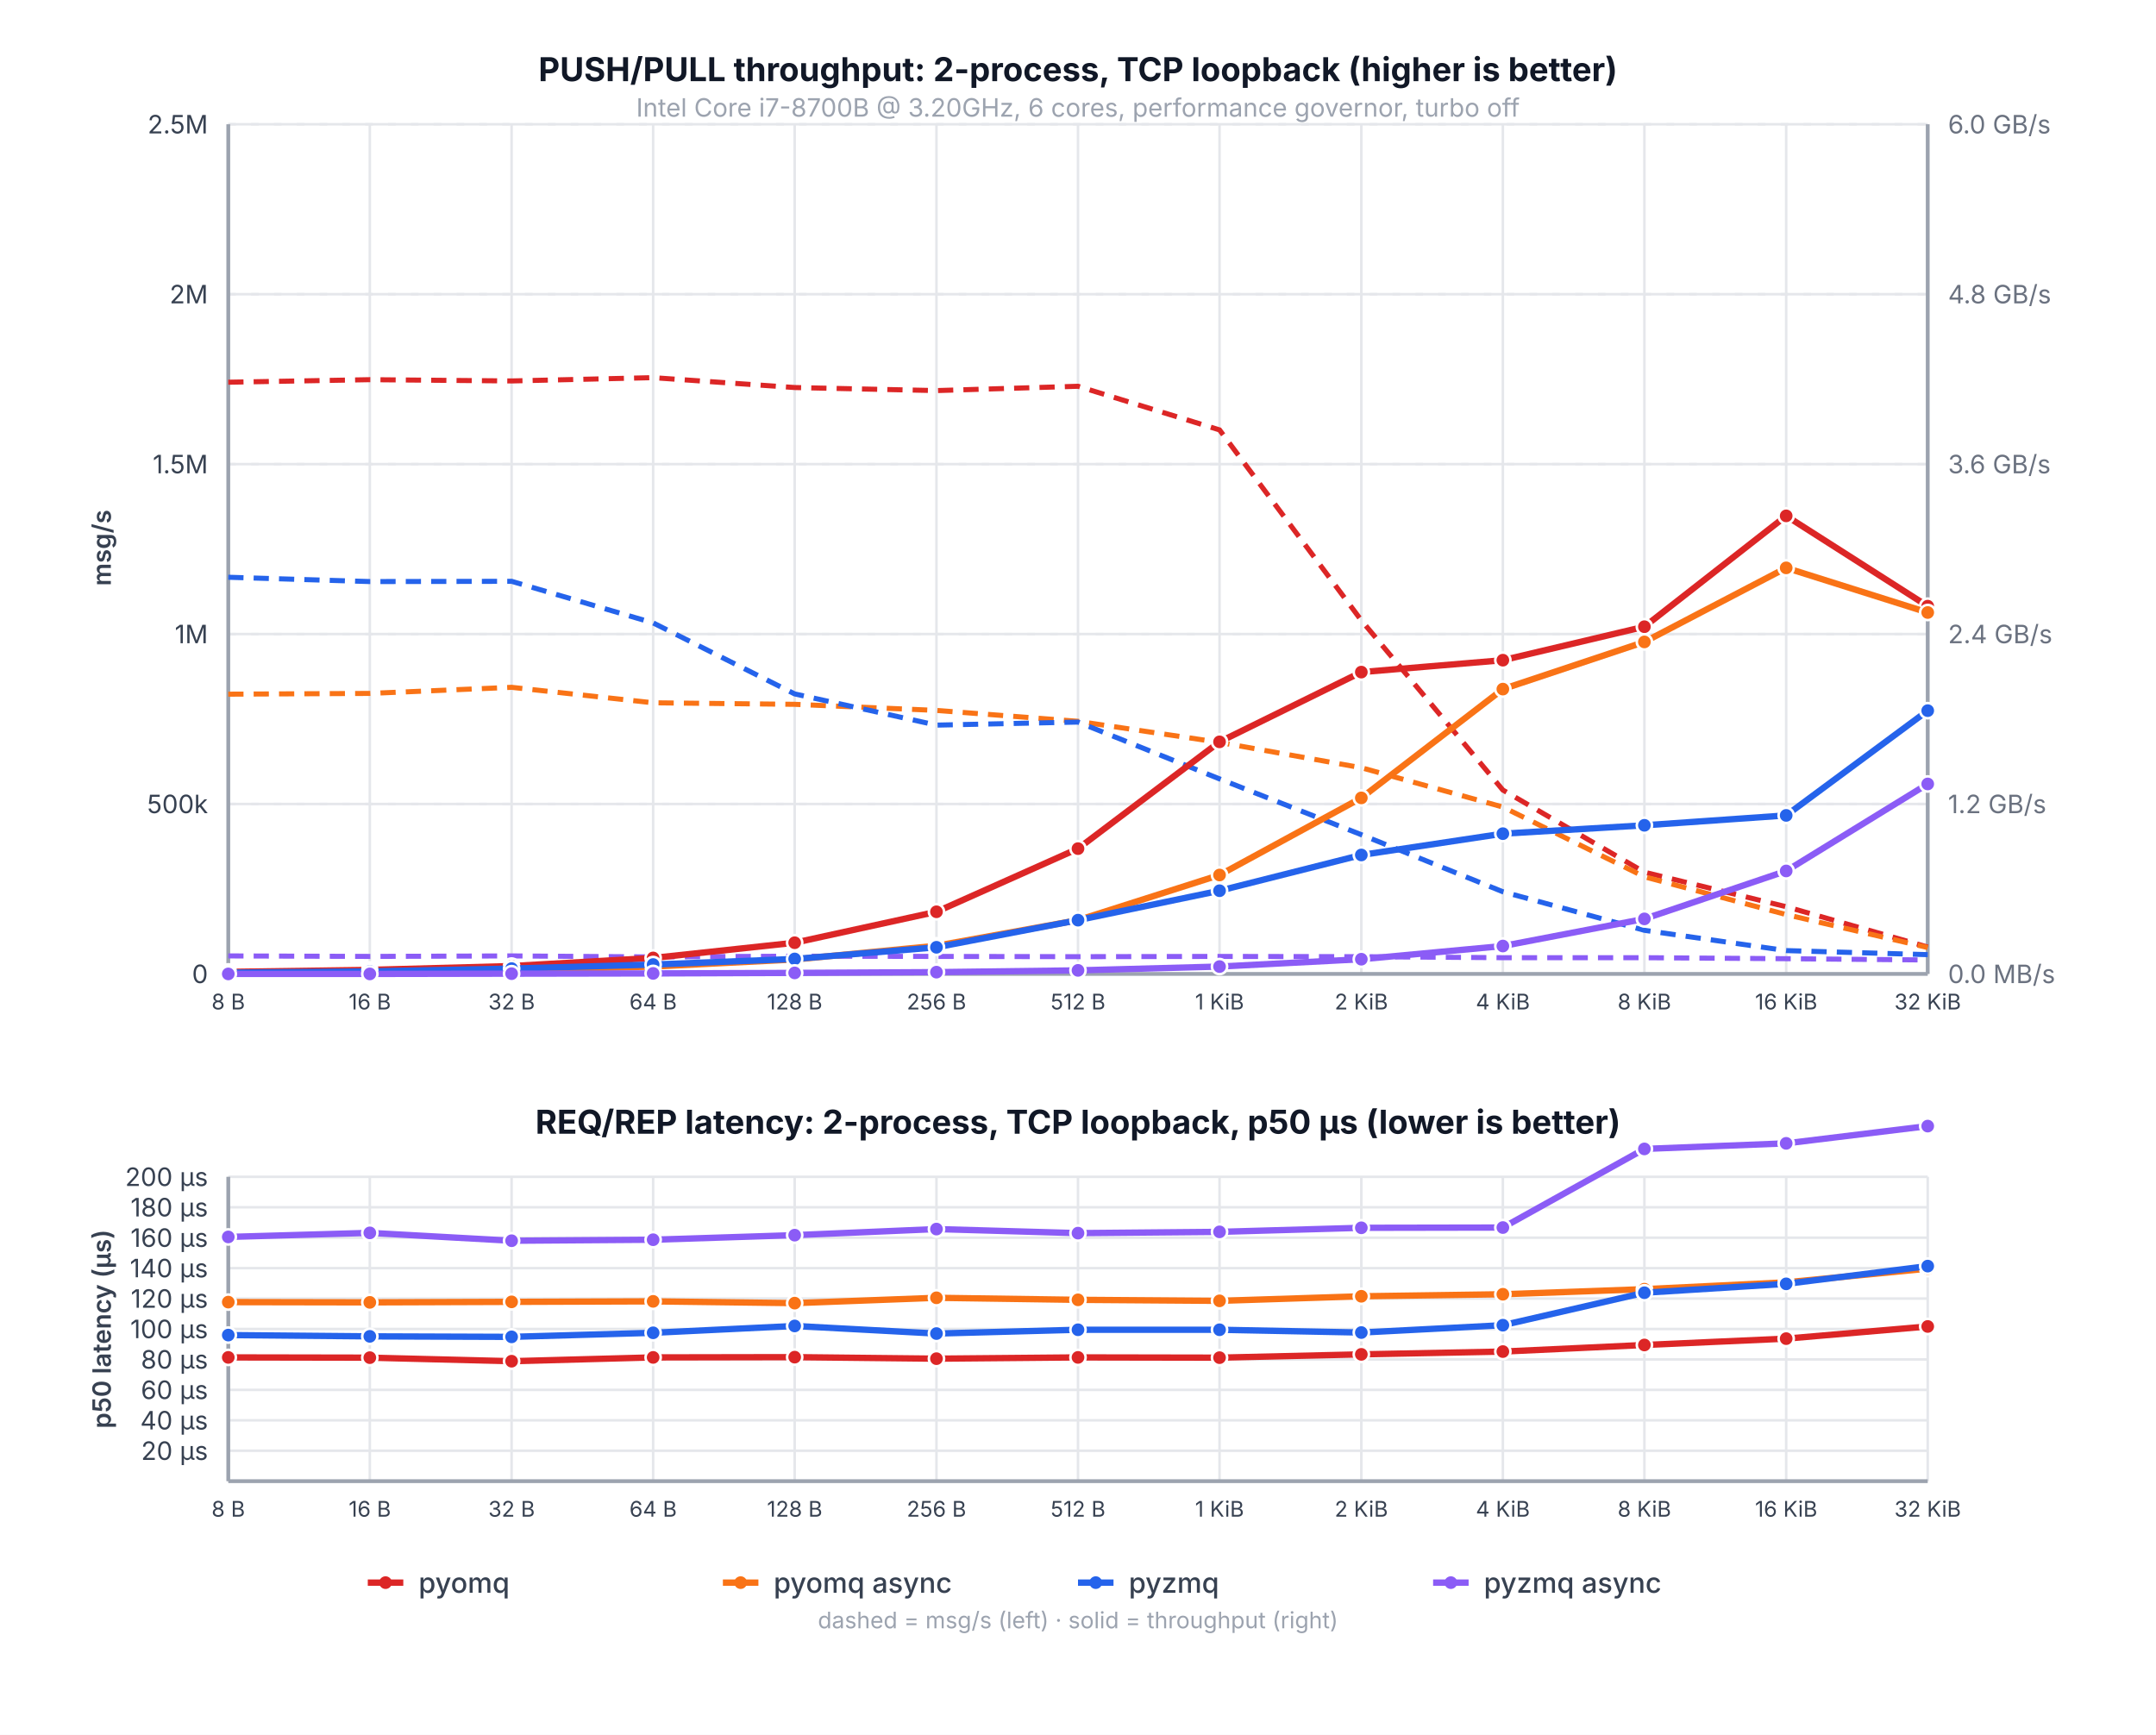
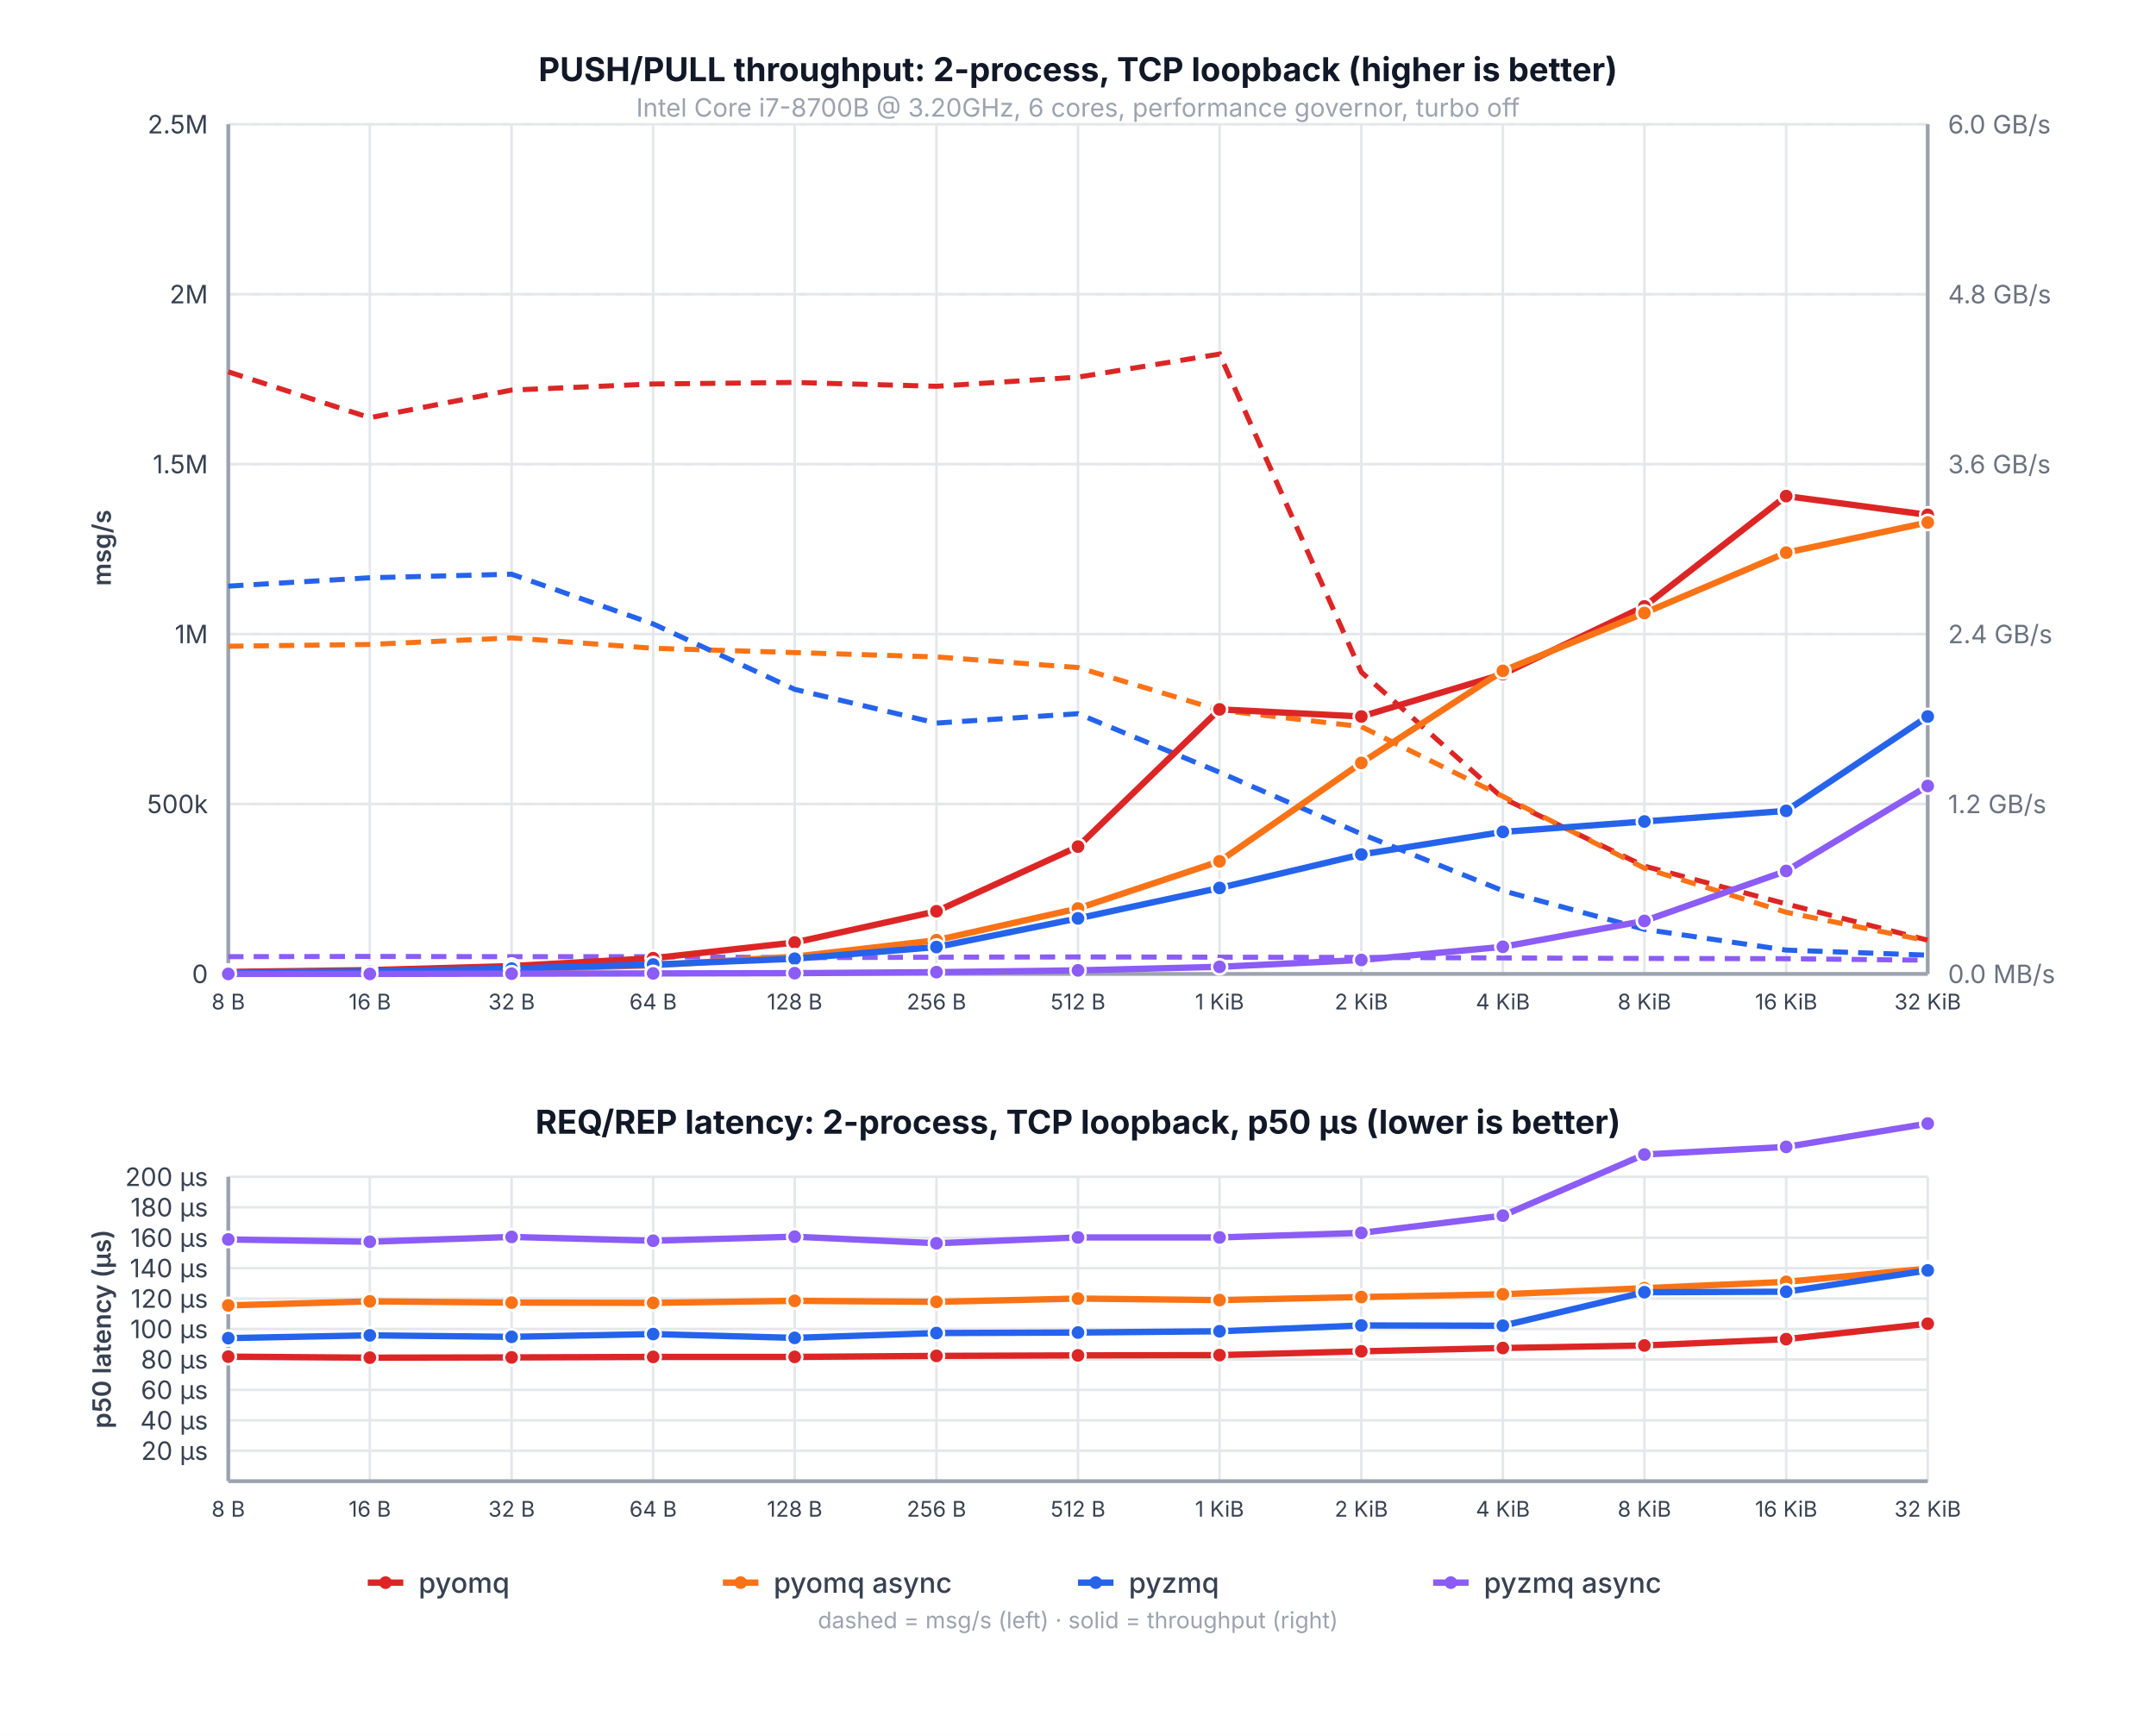
<svg xmlns="http://www.w3.org/2000/svg" viewBox="0 0 850 684" font-family="system-ui, -apple-system, sans-serif">
  <rect width="850" height="684" fill="white" />
  <text x="425.0" y="32" text-anchor="middle" fill="#111827" font-size="13" font-weight="700">PUSH/PULL throughput: 2-process, TCP loopback (higher is better)</text>
  <text x="425.0" y="46" text-anchor="middle" fill="#9ca3af" font-size="10">Intel Core i7-8700B @ 3.20GHz, 6 cores, performance governor, turbo off</text>
  <line x1="90" y1="384.0" x2="760" y2="384.0" stroke="#e5e7eb" stroke-width="1" />
  <text x="82" y="384.0" text-anchor="end" dominant-baseline="middle" fill="#374151" font-size="10">0</text>
  <line x1="90" y1="317.0" x2="760" y2="317.0" stroke="#e5e7eb" stroke-width="1" />
  <text x="82" y="317.0" text-anchor="end" dominant-baseline="middle" fill="#374151" font-size="10">500k</text>
  <line x1="90" y1="250.0" x2="760" y2="250.0" stroke="#e5e7eb" stroke-width="1" />
  <text x="82" y="250.0" text-anchor="end" dominant-baseline="middle" fill="#374151" font-size="10">1M</text>
  <line x1="90" y1="183.0" x2="760" y2="183.0" stroke="#e5e7eb" stroke-width="1" />
  <text x="82" y="183.0" text-anchor="end" dominant-baseline="middle" fill="#374151" font-size="10">1.5M</text>
  <line x1="90" y1="116.0" x2="760" y2="116.0" stroke="#e5e7eb" stroke-width="1" />
  <text x="82" y="116.0" text-anchor="end" dominant-baseline="middle" fill="#374151" font-size="10">2M</text>
  <line x1="90" y1="49.0" x2="760" y2="49.0" stroke="#e5e7eb" stroke-width="1" />
  <text x="82" y="49.0" text-anchor="end" dominant-baseline="middle" fill="#374151" font-size="10">2.5M</text>
  <line x1="90" y1="384.0" x2="760" y2="384.0" stroke="#e5e7eb" stroke-width="1" stroke-dasharray="3,6" />
  <text x="768" y="384.0" text-anchor="start" dominant-baseline="middle" fill="#6b7280" font-size="10">0.0 MB/s</text>
  <line x1="90" y1="317.0" x2="760" y2="317.0" stroke="#e5e7eb" stroke-width="1" stroke-dasharray="3,6" />
  <text x="768" y="317.0" text-anchor="start" dominant-baseline="middle" fill="#6b7280" font-size="10">1.2 GB/s</text>
  <line x1="90" y1="250.0" x2="760" y2="250.0" stroke="#e5e7eb" stroke-width="1" stroke-dasharray="3,6" />
  <text x="768" y="250.0" text-anchor="start" dominant-baseline="middle" fill="#6b7280" font-size="10">2.4 GB/s</text>
  <line x1="90" y1="183.0" x2="760" y2="183.0" stroke="#e5e7eb" stroke-width="1" stroke-dasharray="3,6" />
  <text x="768" y="183.0" text-anchor="start" dominant-baseline="middle" fill="#6b7280" font-size="10">3.6 GB/s</text>
  <line x1="90" y1="116.0" x2="760" y2="116.0" stroke="#e5e7eb" stroke-width="1" stroke-dasharray="3,6" />
  <text x="768" y="116.0" text-anchor="start" dominant-baseline="middle" fill="#6b7280" font-size="10">4.8 GB/s</text>
  <line x1="90" y1="49.0" x2="760" y2="49.0" stroke="#e5e7eb" stroke-width="1" stroke-dasharray="3,6" />
  <text x="768" y="49.0" text-anchor="start" dominant-baseline="middle" fill="#6b7280" font-size="10">6.0 GB/s</text>
  <line x1="90.0" y1="49" x2="90.0" y2="384" stroke="#e5e7eb" stroke-width="1" />
  <line x1="145.8" y1="49" x2="145.8" y2="384" stroke="#e5e7eb" stroke-width="1" />
  <line x1="201.7" y1="49" x2="201.7" y2="384" stroke="#e5e7eb" stroke-width="1" />
  <line x1="257.5" y1="49" x2="257.5" y2="384" stroke="#e5e7eb" stroke-width="1" />
  <line x1="313.3" y1="49" x2="313.3" y2="384" stroke="#e5e7eb" stroke-width="1" />
  <line x1="369.2" y1="49" x2="369.2" y2="384" stroke="#e5e7eb" stroke-width="1" />
  <line x1="425.0" y1="49" x2="425.0" y2="384" stroke="#e5e7eb" stroke-width="1" />
  <line x1="480.8" y1="49" x2="480.8" y2="384" stroke="#e5e7eb" stroke-width="1" />
  <line x1="536.7" y1="49" x2="536.7" y2="384" stroke="#e5e7eb" stroke-width="1" />
  <line x1="592.5" y1="49" x2="592.5" y2="384" stroke="#e5e7eb" stroke-width="1" />
  <line x1="648.3" y1="49" x2="648.3" y2="384" stroke="#e5e7eb" stroke-width="1" />
  <line x1="704.2" y1="49" x2="704.2" y2="384" stroke="#e5e7eb" stroke-width="1" />
  <line x1="760.0" y1="49" x2="760.0" y2="384" stroke="#e5e7eb" stroke-width="1" />
  <line x1="90" y1="49" x2="90" y2="384" stroke="#9ca3af" stroke-width="1.5" />
  <line x1="760" y1="49" x2="760" y2="384" stroke="#9ca3af" stroke-width="1.5" />
  <line x1="90" y1="384" x2="760" y2="384" stroke="#9ca3af" stroke-width="1.5" />
  <text x="40" y="216" text-anchor="middle" dominant-baseline="middle" fill="#374151" font-size="10" font-weight="600" transform="rotate(-90,40,216)">msg/s</text>
-   <polyline points="90.0,150.7 145.8,149.7 201.7,150.2 257.5,148.9 313.3,152.8 369.2,154.0 425.0,152.3 480.8,169.5 536.7,244.6 592.5,311.5 648.3,343.9 704.2,357.5 760.0,373.4" fill="none" stroke="#dc2626" stroke-width="2" stroke-dasharray="6,4" />
-   <polyline points="90.0,273.7 145.8,273.4 201.7,271.0 257.5,277.1 313.3,277.7 369.2,280.1 425.0,284.4 480.8,292.7 536.7,302.7 592.5,318.2 648.3,345.7 704.2,360.6 760.0,373.6" fill="none" stroke="#f97316" stroke-width="2" stroke-dasharray="6,4" />
-   <polyline points="90.0,227.6 145.8,229.3 201.7,229.2 257.5,245.6 313.3,273.6 369.2,285.9 425.0,284.7 480.8,307.1 536.7,329.1 592.5,351.6 648.3,366.8 704.2,374.8 760.0,376.4" fill="none" stroke="#2563eb" stroke-width="2" stroke-dasharray="6,4" />
-   <polyline points="90.0,376.9 145.8,377.1 201.7,376.9 257.5,377.3 313.3,377.0 369.2,377.1 425.0,377.2 480.8,377.1 536.7,377.2 592.5,377.6 648.3,377.6 704.2,378.0 760.0,378.5" fill="none" stroke="#8b5cf6" stroke-width="2" stroke-dasharray="6,4" />
-   <polyline points="90.0,383.2 145.8,382.4 201.7,380.9 257.5,377.7 313.3,371.7 369.2,359.5 425.0,334.6 480.8,292.5 536.7,265.0 592.5,260.3 648.3,247.1 704.2,203.4 760.0,239.0" fill="none" stroke="#dc2626" stroke-width="2.5" stroke-linecap="round" stroke-linejoin="round" />
+   <polyline points="90.0,146.6 145.8,164.7 201.7,153.8 257.5,151.4 313.3,150.8 369.2,152.3 425.0,148.7 480.8,139.6 536.7,265.0 592.5,314.7 648.3,341.5 704.2,356.4 760.0,370.7" fill="none" stroke="#dc2626" stroke-width="2" stroke-dasharray="6,4" />
+   <polyline points="90.0,254.8 145.8,254.1 201.7,251.5 257.5,255.6 313.3,257.3 369.2,259.0 425.0,263.2 480.8,280.0 536.7,286.5 592.5,314.0 648.3,342.3 704.2,359.7 760.0,371.0" fill="none" stroke="#f97316" stroke-width="2" stroke-dasharray="6,4" />
+   <polyline points="90.0,231.1 145.8,227.8 201.7,226.4 257.5,246.0 313.3,271.8 369.2,285.1 425.0,281.4 480.8,304.5 536.7,328.8 592.5,351.2 648.3,366.4 704.2,374.6 760.0,376.6" fill="none" stroke="#2563eb" stroke-width="2" stroke-dasharray="6,4" />
+   <polyline points="90.0,377.2 145.8,377.1 201.7,377.2 257.5,377.2 313.3,377.6 369.2,377.4 425.0,377.3 480.8,377.4 536.7,377.5 592.5,377.7 648.3,377.9 704.2,378.0 760.0,378.6" fill="none" stroke="#8b5cf6" stroke-width="2" stroke-dasharray="6,4" />
+   <polyline points="90.0,383.2 145.8,382.5 201.7,380.9 257.5,377.8 313.3,371.6 369.2,359.3 425.0,333.8 480.8,279.7 536.7,282.5 592.5,265.8 648.3,239.1 704.2,195.6 760.0,203.0" fill="none" stroke="#dc2626" stroke-width="2.5" stroke-linecap="round" stroke-linejoin="round" />
  <circle cx="90.0" cy="383.2" r="3" fill="#dc2626" stroke="white" stroke-width="1" />
-   <circle cx="145.8" cy="382.4" r="3" fill="#dc2626" stroke="white" stroke-width="1" />
+   <circle cx="145.8" cy="382.5" r="3" fill="#dc2626" stroke="white" stroke-width="1" />
  <circle cx="201.7" cy="380.9" r="3" fill="#dc2626" stroke="white" stroke-width="1" />
-   <circle cx="257.5" cy="377.7" r="3" fill="#dc2626" stroke="white" stroke-width="1" />
-   <circle cx="313.3" cy="371.7" r="3" fill="#dc2626" stroke="white" stroke-width="1" />
-   <circle cx="369.2" cy="359.5" r="3" fill="#dc2626" stroke="white" stroke-width="1" />
-   <circle cx="425.0" cy="334.6" r="3" fill="#dc2626" stroke="white" stroke-width="1" />
-   <circle cx="480.8" cy="292.5" r="3" fill="#dc2626" stroke="white" stroke-width="1" />
-   <circle cx="536.7" cy="265.0" r="3" fill="#dc2626" stroke="white" stroke-width="1" />
-   <circle cx="592.5" cy="260.3" r="3" fill="#dc2626" stroke="white" stroke-width="1" />
-   <circle cx="648.3" cy="247.1" r="3" fill="#dc2626" stroke="white" stroke-width="1" />
-   <circle cx="704.2" cy="203.4" r="3" fill="#dc2626" stroke="white" stroke-width="1" />
-   <circle cx="760.0" cy="239.0" r="3" fill="#dc2626" stroke="white" stroke-width="1" />
-   <polyline points="90.0,383.6 145.8,383.3 201.7,382.5 257.5,381.1 313.3,378.3 369.2,372.9 425.0,362.8 480.8,345.0 536.7,314.6 592.5,271.7 648.3,253.1 704.2,223.9 760.0,241.5" fill="none" stroke="#f97316" stroke-width="2.5" stroke-linecap="round" stroke-linejoin="round" />
+   <circle cx="257.5" cy="377.8" r="3" fill="#dc2626" stroke="white" stroke-width="1" />
+   <circle cx="313.3" cy="371.6" r="3" fill="#dc2626" stroke="white" stroke-width="1" />
+   <circle cx="369.2" cy="359.3" r="3" fill="#dc2626" stroke="white" stroke-width="1" />
+   <circle cx="425.0" cy="333.8" r="3" fill="#dc2626" stroke="white" stroke-width="1" />
+   <circle cx="480.8" cy="279.7" r="3" fill="#dc2626" stroke="white" stroke-width="1" />
+   <circle cx="536.7" cy="282.5" r="3" fill="#dc2626" stroke="white" stroke-width="1" />
+   <circle cx="592.5" cy="265.8" r="3" fill="#dc2626" stroke="white" stroke-width="1" />
+   <circle cx="648.3" cy="239.1" r="3" fill="#dc2626" stroke="white" stroke-width="1" />
+   <circle cx="704.2" cy="195.6" r="3" fill="#dc2626" stroke="white" stroke-width="1" />
+   <circle cx="760.0" cy="203.0" r="3" fill="#dc2626" stroke="white" stroke-width="1" />
+   <polyline points="90.0,383.6 145.8,383.1 201.7,382.2 257.5,380.6 313.3,377.2 369.2,370.7 425.0,358.2 480.8,339.6 536.7,300.8 592.5,264.5 648.3,241.7 704.2,217.9 760.0,206.0" fill="none" stroke="#f97316" stroke-width="2.5" stroke-linecap="round" stroke-linejoin="round" />
  <circle cx="90.0" cy="383.6" r="3" fill="#f97316" stroke="white" stroke-width="1" />
-   <circle cx="145.8" cy="383.3" r="3" fill="#f97316" stroke="white" stroke-width="1" />
-   <circle cx="201.7" cy="382.5" r="3" fill="#f97316" stroke="white" stroke-width="1" />
-   <circle cx="257.5" cy="381.1" r="3" fill="#f97316" stroke="white" stroke-width="1" />
-   <circle cx="313.3" cy="378.3" r="3" fill="#f97316" stroke="white" stroke-width="1" />
-   <circle cx="369.2" cy="372.9" r="3" fill="#f97316" stroke="white" stroke-width="1" />
-   <circle cx="425.0" cy="362.8" r="3" fill="#f97316" stroke="white" stroke-width="1" />
-   <circle cx="480.8" cy="345.0" r="3" fill="#f97316" stroke="white" stroke-width="1" />
-   <circle cx="536.7" cy="314.6" r="3" fill="#f97316" stroke="white" stroke-width="1" />
-   <circle cx="592.5" cy="271.7" r="3" fill="#f97316" stroke="white" stroke-width="1" />
-   <circle cx="648.3" cy="253.1" r="3" fill="#f97316" stroke="white" stroke-width="1" />
-   <circle cx="704.2" cy="223.9" r="3" fill="#f97316" stroke="white" stroke-width="1" />
-   <circle cx="760.0" cy="241.5" r="3" fill="#f97316" stroke="white" stroke-width="1" />
-   <polyline points="90.0,383.5 145.8,383.0 201.7,381.9 257.5,380.3 313.3,378.1 369.2,373.5 425.0,362.8 480.8,351.2 536.7,337.1 592.5,328.7 648.3,325.4 704.2,321.5 760.0,280.2" fill="none" stroke="#2563eb" stroke-width="2.5" stroke-linecap="round" stroke-linejoin="round" />
+   <circle cx="145.8" cy="383.1" r="3" fill="#f97316" stroke="white" stroke-width="1" />
+   <circle cx="201.7" cy="382.2" r="3" fill="#f97316" stroke="white" stroke-width="1" />
+   <circle cx="257.5" cy="380.6" r="3" fill="#f97316" stroke="white" stroke-width="1" />
+   <circle cx="313.3" cy="377.2" r="3" fill="#f97316" stroke="white" stroke-width="1" />
+   <circle cx="369.2" cy="370.7" r="3" fill="#f97316" stroke="white" stroke-width="1" />
+   <circle cx="425.0" cy="358.2" r="3" fill="#f97316" stroke="white" stroke-width="1" />
+   <circle cx="480.8" cy="339.6" r="3" fill="#f97316" stroke="white" stroke-width="1" />
+   <circle cx="536.7" cy="300.8" r="3" fill="#f97316" stroke="white" stroke-width="1" />
+   <circle cx="592.5" cy="264.5" r="3" fill="#f97316" stroke="white" stroke-width="1" />
+   <circle cx="648.3" cy="241.7" r="3" fill="#f97316" stroke="white" stroke-width="1" />
+   <circle cx="704.2" cy="217.9" r="3" fill="#f97316" stroke="white" stroke-width="1" />
+   <circle cx="760.0" cy="206.0" r="3" fill="#f97316" stroke="white" stroke-width="1" />
+   <polyline points="90.0,383.5 145.8,383.0 201.7,381.9 257.5,380.3 313.3,378.0 369.2,373.4 425.0,362.1 480.8,350.1 536.7,336.9 592.5,328.0 648.3,323.9 704.2,319.7 760.0,282.5" fill="none" stroke="#2563eb" stroke-width="2.5" stroke-linecap="round" stroke-linejoin="round" />
  <circle cx="90.0" cy="383.5" r="3" fill="#2563eb" stroke="white" stroke-width="1" />
  <circle cx="145.8" cy="383.0" r="3" fill="#2563eb" stroke="white" stroke-width="1" />
  <circle cx="201.7" cy="381.9" r="3" fill="#2563eb" stroke="white" stroke-width="1" />
  <circle cx="257.5" cy="380.3" r="3" fill="#2563eb" stroke="white" stroke-width="1" />
-   <circle cx="313.3" cy="378.1" r="3" fill="#2563eb" stroke="white" stroke-width="1" />
-   <circle cx="369.2" cy="373.5" r="3" fill="#2563eb" stroke="white" stroke-width="1" />
-   <circle cx="425.0" cy="362.8" r="3" fill="#2563eb" stroke="white" stroke-width="1" />
-   <circle cx="480.8" cy="351.2" r="3" fill="#2563eb" stroke="white" stroke-width="1" />
-   <circle cx="536.7" cy="337.1" r="3" fill="#2563eb" stroke="white" stroke-width="1" />
-   <circle cx="592.5" cy="328.7" r="3" fill="#2563eb" stroke="white" stroke-width="1" />
-   <circle cx="648.3" cy="325.4" r="3" fill="#2563eb" stroke="white" stroke-width="1" />
-   <circle cx="704.2" cy="321.5" r="3" fill="#2563eb" stroke="white" stroke-width="1" />
-   <circle cx="760.0" cy="280.2" r="3" fill="#2563eb" stroke="white" stroke-width="1" />
-   <polyline points="90.0,384.0 145.8,384.0 201.7,383.9 257.5,383.8 313.3,383.6 369.2,383.3 425.0,382.6 480.8,381.1 536.7,378.2 592.5,373.0 648.3,362.3 704.2,343.4 760.0,309.1" fill="none" stroke="#8b5cf6" stroke-width="2.5" stroke-linecap="round" stroke-linejoin="round" />
+   <circle cx="313.3" cy="378.0" r="3" fill="#2563eb" stroke="white" stroke-width="1" />
+   <circle cx="369.2" cy="373.4" r="3" fill="#2563eb" stroke="white" stroke-width="1" />
+   <circle cx="425.0" cy="362.1" r="3" fill="#2563eb" stroke="white" stroke-width="1" />
+   <circle cx="480.8" cy="350.1" r="3" fill="#2563eb" stroke="white" stroke-width="1" />
+   <circle cx="536.7" cy="336.9" r="3" fill="#2563eb" stroke="white" stroke-width="1" />
+   <circle cx="592.5" cy="328.0" r="3" fill="#2563eb" stroke="white" stroke-width="1" />
+   <circle cx="648.3" cy="323.9" r="3" fill="#2563eb" stroke="white" stroke-width="1" />
+   <circle cx="704.2" cy="319.7" r="3" fill="#2563eb" stroke="white" stroke-width="1" />
+   <circle cx="760.0" cy="282.5" r="3" fill="#2563eb" stroke="white" stroke-width="1" />
+   <polyline points="90.0,384.0 145.8,384.0 201.7,383.9 257.5,383.8 313.3,383.7 369.2,383.3 425.0,382.6 480.8,381.2 536.7,378.5 592.5,373.3 648.3,363.1 704.2,343.4 760.0,309.9" fill="none" stroke="#8b5cf6" stroke-width="2.5" stroke-linecap="round" stroke-linejoin="round" />
  <circle cx="90.0" cy="384.0" r="3" fill="#8b5cf6" stroke="white" stroke-width="1" />
  <circle cx="145.8" cy="384.0" r="3" fill="#8b5cf6" stroke="white" stroke-width="1" />
  <circle cx="201.7" cy="383.9" r="3" fill="#8b5cf6" stroke="white" stroke-width="1" />
  <circle cx="257.5" cy="383.8" r="3" fill="#8b5cf6" stroke="white" stroke-width="1" />
-   <circle cx="313.3" cy="383.6" r="3" fill="#8b5cf6" stroke="white" stroke-width="1" />
+   <circle cx="313.3" cy="383.7" r="3" fill="#8b5cf6" stroke="white" stroke-width="1" />
  <circle cx="369.2" cy="383.3" r="3" fill="#8b5cf6" stroke="white" stroke-width="1" />
  <circle cx="425.0" cy="382.6" r="3" fill="#8b5cf6" stroke="white" stroke-width="1" />
-   <circle cx="480.8" cy="381.1" r="3" fill="#8b5cf6" stroke="white" stroke-width="1" />
-   <circle cx="536.7" cy="378.2" r="3" fill="#8b5cf6" stroke="white" stroke-width="1" />
-   <circle cx="592.5" cy="373.0" r="3" fill="#8b5cf6" stroke="white" stroke-width="1" />
-   <circle cx="648.3" cy="362.3" r="3" fill="#8b5cf6" stroke="white" stroke-width="1" />
+   <circle cx="480.8" cy="381.2" r="3" fill="#8b5cf6" stroke="white" stroke-width="1" />
+   <circle cx="536.7" cy="378.5" r="3" fill="#8b5cf6" stroke="white" stroke-width="1" />
+   <circle cx="592.5" cy="373.3" r="3" fill="#8b5cf6" stroke="white" stroke-width="1" />
+   <circle cx="648.3" cy="363.1" r="3" fill="#8b5cf6" stroke="white" stroke-width="1" />
  <circle cx="704.2" cy="343.4" r="3" fill="#8b5cf6" stroke="white" stroke-width="1" />
-   <circle cx="760.0" cy="309.1" r="3" fill="#8b5cf6" stroke="white" stroke-width="1" />
+   <circle cx="760.0" cy="309.9" r="3" fill="#8b5cf6" stroke="white" stroke-width="1" />
  <text x="90.0" y="398" text-anchor="middle" fill="#374151" font-size="8.5">8 B</text>
  <text x="145.8" y="398" text-anchor="middle" fill="#374151" font-size="8.5">16 B</text>
  <text x="201.7" y="398" text-anchor="middle" fill="#374151" font-size="8.5">32 B</text>
  <text x="257.5" y="398" text-anchor="middle" fill="#374151" font-size="8.5">64 B</text>
  <text x="313.3" y="398" text-anchor="middle" fill="#374151" font-size="8.5">128 B</text>
  <text x="369.2" y="398" text-anchor="middle" fill="#374151" font-size="8.5">256 B</text>
  <text x="425.0" y="398" text-anchor="middle" fill="#374151" font-size="8.5">512 B</text>
  <text x="480.8" y="398" text-anchor="middle" fill="#374151" font-size="8.5">1 KiB</text>
  <text x="536.7" y="398" text-anchor="middle" fill="#374151" font-size="8.5">2 KiB</text>
  <text x="592.5" y="398" text-anchor="middle" fill="#374151" font-size="8.5">4 KiB</text>
  <text x="648.3" y="398" text-anchor="middle" fill="#374151" font-size="8.5">8 KiB</text>
  <text x="704.2" y="398" text-anchor="middle" fill="#374151" font-size="8.5">16 KiB</text>
  <text x="760.0" y="398" text-anchor="middle" fill="#374151" font-size="8.5">32 KiB</text>
  <text x="425.0" y="447" text-anchor="middle" fill="#111827" font-size="13" font-weight="700">REQ/REP latency: 2-process, TCP loopback, p50 µs (lower is better)</text>
  <line x1="90" y1="572.0" x2="760" y2="572.0" stroke="#e5e7eb" stroke-width="1" />
  <text x="82" y="572.0" text-anchor="end" dominant-baseline="middle" fill="#374151" font-size="10">20 µs</text>
  <line x1="90" y1="560.0" x2="760" y2="560.0" stroke="#e5e7eb" stroke-width="1" />
  <text x="82" y="560.0" text-anchor="end" dominant-baseline="middle" fill="#374151" font-size="10">40 µs</text>
  <line x1="90" y1="548.0" x2="760" y2="548.0" stroke="#e5e7eb" stroke-width="1" />
  <text x="82" y="548.0" text-anchor="end" dominant-baseline="middle" fill="#374151" font-size="10">60 µs</text>
  <line x1="90" y1="536.0" x2="760" y2="536.0" stroke="#e5e7eb" stroke-width="1" />
  <text x="82" y="536.0" text-anchor="end" dominant-baseline="middle" fill="#374151" font-size="10">80 µs</text>
  <line x1="90" y1="524.0" x2="760" y2="524.0" stroke="#e5e7eb" stroke-width="1" />
  <text x="82" y="524.0" text-anchor="end" dominant-baseline="middle" fill="#374151" font-size="10">100 µs</text>
  <line x1="90" y1="512.0" x2="760" y2="512.0" stroke="#e5e7eb" stroke-width="1" />
  <text x="82" y="512.0" text-anchor="end" dominant-baseline="middle" fill="#374151" font-size="10">120 µs</text>
  <line x1="90" y1="500.0" x2="760" y2="500.0" stroke="#e5e7eb" stroke-width="1" />
  <text x="82" y="500.0" text-anchor="end" dominant-baseline="middle" fill="#374151" font-size="10">140 µs</text>
  <line x1="90" y1="488.0" x2="760" y2="488.0" stroke="#e5e7eb" stroke-width="1" />
  <text x="82" y="488.0" text-anchor="end" dominant-baseline="middle" fill="#374151" font-size="10">160 µs</text>
  <line x1="90" y1="476.0" x2="760" y2="476.0" stroke="#e5e7eb" stroke-width="1" />
  <text x="82" y="476.0" text-anchor="end" dominant-baseline="middle" fill="#374151" font-size="10">180 µs</text>
  <line x1="90" y1="464.0" x2="760" y2="464.0" stroke="#e5e7eb" stroke-width="1" />
  <text x="82" y="464.0" text-anchor="end" dominant-baseline="middle" fill="#374151" font-size="10">200 µs</text>
  <line x1="90.0" y1="464" x2="90.0" y2="584" stroke="#e5e7eb" stroke-width="1" />
  <line x1="145.8" y1="464" x2="145.8" y2="584" stroke="#e5e7eb" stroke-width="1" />
  <line x1="201.7" y1="464" x2="201.7" y2="584" stroke="#e5e7eb" stroke-width="1" />
  <line x1="257.5" y1="464" x2="257.5" y2="584" stroke="#e5e7eb" stroke-width="1" />
  <line x1="313.3" y1="464" x2="313.3" y2="584" stroke="#e5e7eb" stroke-width="1" />
  <line x1="369.2" y1="464" x2="369.2" y2="584" stroke="#e5e7eb" stroke-width="1" />
  <line x1="425.0" y1="464" x2="425.0" y2="584" stroke="#e5e7eb" stroke-width="1" />
  <line x1="480.8" y1="464" x2="480.8" y2="584" stroke="#e5e7eb" stroke-width="1" />
  <line x1="536.7" y1="464" x2="536.7" y2="584" stroke="#e5e7eb" stroke-width="1" />
  <line x1="592.5" y1="464" x2="592.5" y2="584" stroke="#e5e7eb" stroke-width="1" />
  <line x1="648.3" y1="464" x2="648.3" y2="584" stroke="#e5e7eb" stroke-width="1" />
  <line x1="704.2" y1="464" x2="704.2" y2="584" stroke="#e5e7eb" stroke-width="1" />
  <line x1="760.0" y1="464" x2="760.0" y2="584" stroke="#e5e7eb" stroke-width="1" />
  <line x1="90" y1="464" x2="90" y2="584" stroke="#9ca3af" stroke-width="1.5" />
  <line x1="90" y1="584" x2="760" y2="584" stroke="#9ca3af" stroke-width="1.5" />
  <text x="40" y="524" text-anchor="middle" dominant-baseline="middle" fill="#374151" font-size="10" font-weight="600" transform="rotate(-90,40,524)">p50 latency (µs)</text>
-   <polyline points="90.0,535.2 145.8,535.3 201.7,536.7 257.5,535.2 313.3,535.1 369.2,535.7 425.0,535.2 480.8,535.3 536.7,534.0 592.5,532.9 648.3,530.3 704.2,527.8 760.0,523.0" fill="none" stroke="#dc2626" stroke-width="2.5" stroke-linecap="round" stroke-linejoin="round" />
-   <circle cx="90.0" cy="535.2" r="3" fill="#dc2626" stroke="white" stroke-width="1" />
+   <polyline points="90.0,534.9 145.8,535.3 201.7,535.2 257.5,535.0 313.3,535.0 369.2,534.6 425.0,534.4 480.8,534.3 536.7,532.8 592.5,531.5 648.3,530.5 704.2,528.0 760.0,521.9" fill="none" stroke="#dc2626" stroke-width="2.5" stroke-linecap="round" stroke-linejoin="round" />
+   <circle cx="90.0" cy="534.9" r="3" fill="#dc2626" stroke="white" stroke-width="1" />
  <circle cx="145.8" cy="535.3" r="3" fill="#dc2626" stroke="white" stroke-width="1" />
-   <circle cx="201.7" cy="536.7" r="3" fill="#dc2626" stroke="white" stroke-width="1" />
-   <circle cx="257.5" cy="535.2" r="3" fill="#dc2626" stroke="white" stroke-width="1" />
-   <circle cx="313.3" cy="535.1" r="3" fill="#dc2626" stroke="white" stroke-width="1" />
-   <circle cx="369.2" cy="535.7" r="3" fill="#dc2626" stroke="white" stroke-width="1" />
-   <circle cx="425.0" cy="535.2" r="3" fill="#dc2626" stroke="white" stroke-width="1" />
-   <circle cx="480.8" cy="535.3" r="3" fill="#dc2626" stroke="white" stroke-width="1" />
-   <circle cx="536.7" cy="534.0" r="3" fill="#dc2626" stroke="white" stroke-width="1" />
-   <circle cx="592.5" cy="532.9" r="3" fill="#dc2626" stroke="white" stroke-width="1" />
-   <circle cx="648.3" cy="530.3" r="3" fill="#dc2626" stroke="white" stroke-width="1" />
-   <circle cx="704.2" cy="527.8" r="3" fill="#dc2626" stroke="white" stroke-width="1" />
-   <circle cx="760.0" cy="523.0" r="3" fill="#dc2626" stroke="white" stroke-width="1" />
-   <polyline points="90.0,513.4 145.8,513.5 201.7,513.3 257.5,513.1 313.3,513.8 369.2,511.7 425.0,512.5 480.8,512.9 536.7,511.1 592.5,510.3 648.3,508.3 704.2,505.6 760.0,500.2" fill="none" stroke="#f97316" stroke-width="2.5" stroke-linecap="round" stroke-linejoin="round" />
-   <circle cx="90.0" cy="513.4" r="3" fill="#f97316" stroke="white" stroke-width="1" />
-   <circle cx="145.8" cy="513.5" r="3" fill="#f97316" stroke="white" stroke-width="1" />
-   <circle cx="201.7" cy="513.3" r="3" fill="#f97316" stroke="white" stroke-width="1" />
-   <circle cx="257.5" cy="513.1" r="3" fill="#f97316" stroke="white" stroke-width="1" />
-   <circle cx="313.3" cy="513.8" r="3" fill="#f97316" stroke="white" stroke-width="1" />
-   <circle cx="369.2" cy="511.7" r="3" fill="#f97316" stroke="white" stroke-width="1" />
-   <circle cx="425.0" cy="512.5" r="3" fill="#f97316" stroke="white" stroke-width="1" />
-   <circle cx="480.8" cy="512.9" r="3" fill="#f97316" stroke="white" stroke-width="1" />
-   <circle cx="536.7" cy="511.1" r="3" fill="#f97316" stroke="white" stroke-width="1" />
+   <circle cx="201.7" cy="535.2" r="3" fill="#dc2626" stroke="white" stroke-width="1" />
+   <circle cx="257.5" cy="535.0" r="3" fill="#dc2626" stroke="white" stroke-width="1" />
+   <circle cx="313.3" cy="535.0" r="3" fill="#dc2626" stroke="white" stroke-width="1" />
+   <circle cx="369.2" cy="534.6" r="3" fill="#dc2626" stroke="white" stroke-width="1" />
+   <circle cx="425.0" cy="534.4" r="3" fill="#dc2626" stroke="white" stroke-width="1" />
+   <circle cx="480.8" cy="534.3" r="3" fill="#dc2626" stroke="white" stroke-width="1" />
+   <circle cx="536.7" cy="532.8" r="3" fill="#dc2626" stroke="white" stroke-width="1" />
+   <circle cx="592.5" cy="531.5" r="3" fill="#dc2626" stroke="white" stroke-width="1" />
+   <circle cx="648.3" cy="530.5" r="3" fill="#dc2626" stroke="white" stroke-width="1" />
+   <circle cx="704.2" cy="528.0" r="3" fill="#dc2626" stroke="white" stroke-width="1" />
+   <circle cx="760.0" cy="521.9" r="3" fill="#dc2626" stroke="white" stroke-width="1" />
+   <polyline points="90.0,514.7 145.8,513.1 201.7,513.6 257.5,513.7 313.3,512.9 369.2,513.3 425.0,512.0 480.8,512.6 536.7,511.4 592.5,510.3 648.3,507.9 704.2,505.4 760.0,500.2" fill="none" stroke="#f97316" stroke-width="2.5" stroke-linecap="round" stroke-linejoin="round" />
+   <circle cx="90.0" cy="514.7" r="3" fill="#f97316" stroke="white" stroke-width="1" />
+   <circle cx="145.8" cy="513.1" r="3" fill="#f97316" stroke="white" stroke-width="1" />
+   <circle cx="201.7" cy="513.6" r="3" fill="#f97316" stroke="white" stroke-width="1" />
+   <circle cx="257.5" cy="513.7" r="3" fill="#f97316" stroke="white" stroke-width="1" />
+   <circle cx="313.3" cy="512.9" r="3" fill="#f97316" stroke="white" stroke-width="1" />
+   <circle cx="369.2" cy="513.3" r="3" fill="#f97316" stroke="white" stroke-width="1" />
+   <circle cx="425.0" cy="512.0" r="3" fill="#f97316" stroke="white" stroke-width="1" />
+   <circle cx="480.8" cy="512.6" r="3" fill="#f97316" stroke="white" stroke-width="1" />
+   <circle cx="536.7" cy="511.4" r="3" fill="#f97316" stroke="white" stroke-width="1" />
  <circle cx="592.5" cy="510.3" r="3" fill="#f97316" stroke="white" stroke-width="1" />
-   <circle cx="648.3" cy="508.3" r="3" fill="#f97316" stroke="white" stroke-width="1" />
-   <circle cx="704.2" cy="505.6" r="3" fill="#f97316" stroke="white" stroke-width="1" />
+   <circle cx="648.3" cy="507.9" r="3" fill="#f97316" stroke="white" stroke-width="1" />
+   <circle cx="704.2" cy="505.4" r="3" fill="#f97316" stroke="white" stroke-width="1" />
  <circle cx="760.0" cy="500.2" r="3" fill="#f97316" stroke="white" stroke-width="1" />
-   <polyline points="90.0,526.4 145.8,526.9 201.7,527.1 257.5,525.5 313.3,522.8 369.2,525.8 425.0,524.3 480.8,524.3 536.7,525.4 592.5,522.5 648.3,509.7 704.2,506.2 760.0,499.2" fill="none" stroke="#2563eb" stroke-width="2.5" stroke-linecap="round" stroke-linejoin="round" />
-   <circle cx="90.0" cy="526.4" r="3" fill="#2563eb" stroke="white" stroke-width="1" />
-   <circle cx="145.8" cy="526.9" r="3" fill="#2563eb" stroke="white" stroke-width="1" />
+   <polyline points="90.0,527.6 145.8,526.5 201.7,527.1 257.5,526.0 313.3,527.5 369.2,525.6 425.0,525.4 480.8,524.9 536.7,522.6 592.5,522.7 648.3,509.5 704.2,509.3 760.0,500.9" fill="none" stroke="#2563eb" stroke-width="2.5" stroke-linecap="round" stroke-linejoin="round" />
+   <circle cx="90.0" cy="527.6" r="3" fill="#2563eb" stroke="white" stroke-width="1" />
+   <circle cx="145.8" cy="526.5" r="3" fill="#2563eb" stroke="white" stroke-width="1" />
  <circle cx="201.7" cy="527.1" r="3" fill="#2563eb" stroke="white" stroke-width="1" />
-   <circle cx="257.5" cy="525.5" r="3" fill="#2563eb" stroke="white" stroke-width="1" />
-   <circle cx="313.3" cy="522.8" r="3" fill="#2563eb" stroke="white" stroke-width="1" />
-   <circle cx="369.2" cy="525.8" r="3" fill="#2563eb" stroke="white" stroke-width="1" />
-   <circle cx="425.0" cy="524.3" r="3" fill="#2563eb" stroke="white" stroke-width="1" />
-   <circle cx="480.8" cy="524.3" r="3" fill="#2563eb" stroke="white" stroke-width="1" />
-   <circle cx="536.7" cy="525.4" r="3" fill="#2563eb" stroke="white" stroke-width="1" />
-   <circle cx="592.5" cy="522.5" r="3" fill="#2563eb" stroke="white" stroke-width="1" />
-   <circle cx="648.3" cy="509.7" r="3" fill="#2563eb" stroke="white" stroke-width="1" />
-   <circle cx="704.2" cy="506.2" r="3" fill="#2563eb" stroke="white" stroke-width="1" />
-   <circle cx="760.0" cy="499.2" r="3" fill="#2563eb" stroke="white" stroke-width="1" />
-   <polyline points="90.0,487.7 145.8,486.1 201.7,489.2 257.5,488.8 313.3,487.0 369.2,484.6 425.0,486.2 480.8,485.7 536.7,484.1 592.5,484.0 648.3,453.0 704.2,450.8 760.0,444.0" fill="none" stroke="#8b5cf6" stroke-width="2.5" stroke-linecap="round" stroke-linejoin="round" />
-   <circle cx="90.0" cy="487.7" r="3" fill="#8b5cf6" stroke="white" stroke-width="1" />
-   <circle cx="145.8" cy="486.1" r="3" fill="#8b5cf6" stroke="white" stroke-width="1" />
-   <circle cx="201.7" cy="489.2" r="3" fill="#8b5cf6" stroke="white" stroke-width="1" />
-   <circle cx="257.5" cy="488.8" r="3" fill="#8b5cf6" stroke="white" stroke-width="1" />
-   <circle cx="313.3" cy="487.0" r="3" fill="#8b5cf6" stroke="white" stroke-width="1" />
-   <circle cx="369.2" cy="484.6" r="3" fill="#8b5cf6" stroke="white" stroke-width="1" />
-   <circle cx="425.0" cy="486.2" r="3" fill="#8b5cf6" stroke="white" stroke-width="1" />
-   <circle cx="480.8" cy="485.7" r="3" fill="#8b5cf6" stroke="white" stroke-width="1" />
-   <circle cx="536.7" cy="484.1" r="3" fill="#8b5cf6" stroke="white" stroke-width="1" />
-   <circle cx="592.5" cy="484.0" r="3" fill="#8b5cf6" stroke="white" stroke-width="1" />
-   <circle cx="648.3" cy="453.0" r="3" fill="#8b5cf6" stroke="white" stroke-width="1" />
-   <circle cx="704.2" cy="450.8" r="3" fill="#8b5cf6" stroke="white" stroke-width="1" />
-   <circle cx="760.0" cy="444.0" r="3" fill="#8b5cf6" stroke="white" stroke-width="1" />
+   <circle cx="257.5" cy="526.0" r="3" fill="#2563eb" stroke="white" stroke-width="1" />
+   <circle cx="313.3" cy="527.5" r="3" fill="#2563eb" stroke="white" stroke-width="1" />
+   <circle cx="369.2" cy="525.6" r="3" fill="#2563eb" stroke="white" stroke-width="1" />
+   <circle cx="425.0" cy="525.4" r="3" fill="#2563eb" stroke="white" stroke-width="1" />
+   <circle cx="480.8" cy="524.9" r="3" fill="#2563eb" stroke="white" stroke-width="1" />
+   <circle cx="536.7" cy="522.6" r="3" fill="#2563eb" stroke="white" stroke-width="1" />
+   <circle cx="592.5" cy="522.7" r="3" fill="#2563eb" stroke="white" stroke-width="1" />
+   <circle cx="648.3" cy="509.5" r="3" fill="#2563eb" stroke="white" stroke-width="1" />
+   <circle cx="704.2" cy="509.3" r="3" fill="#2563eb" stroke="white" stroke-width="1" />
+   <circle cx="760.0" cy="500.9" r="3" fill="#2563eb" stroke="white" stroke-width="1" />
+   <polyline points="90.0,488.7 145.8,489.6 201.7,487.7 257.5,489.2 313.3,487.6 369.2,490.2 425.0,487.9 480.8,487.9 536.7,486.1 592.5,479.3 648.3,455.2 704.2,452.2 760.0,443.0" fill="none" stroke="#8b5cf6" stroke-width="2.5" stroke-linecap="round" stroke-linejoin="round" />
+   <circle cx="90.0" cy="488.7" r="3" fill="#8b5cf6" stroke="white" stroke-width="1" />
+   <circle cx="145.8" cy="489.6" r="3" fill="#8b5cf6" stroke="white" stroke-width="1" />
+   <circle cx="201.7" cy="487.7" r="3" fill="#8b5cf6" stroke="white" stroke-width="1" />
+   <circle cx="257.5" cy="489.2" r="3" fill="#8b5cf6" stroke="white" stroke-width="1" />
+   <circle cx="313.3" cy="487.6" r="3" fill="#8b5cf6" stroke="white" stroke-width="1" />
+   <circle cx="369.2" cy="490.2" r="3" fill="#8b5cf6" stroke="white" stroke-width="1" />
+   <circle cx="425.0" cy="487.9" r="3" fill="#8b5cf6" stroke="white" stroke-width="1" />
+   <circle cx="480.8" cy="487.9" r="3" fill="#8b5cf6" stroke="white" stroke-width="1" />
+   <circle cx="536.7" cy="486.1" r="3" fill="#8b5cf6" stroke="white" stroke-width="1" />
+   <circle cx="592.5" cy="479.3" r="3" fill="#8b5cf6" stroke="white" stroke-width="1" />
+   <circle cx="648.3" cy="455.2" r="3" fill="#8b5cf6" stroke="white" stroke-width="1" />
+   <circle cx="704.2" cy="452.2" r="3" fill="#8b5cf6" stroke="white" stroke-width="1" />
+   <circle cx="760.0" cy="443.0" r="3" fill="#8b5cf6" stroke="white" stroke-width="1" />
  <text x="90.0" y="598" text-anchor="middle" fill="#374151" font-size="8.5">8 B</text>
  <text x="145.8" y="598" text-anchor="middle" fill="#374151" font-size="8.5">16 B</text>
  <text x="201.7" y="598" text-anchor="middle" fill="#374151" font-size="8.5">32 B</text>
  <text x="257.5" y="598" text-anchor="middle" fill="#374151" font-size="8.5">64 B</text>
  <text x="313.3" y="598" text-anchor="middle" fill="#374151" font-size="8.5">128 B</text>
  <text x="369.2" y="598" text-anchor="middle" fill="#374151" font-size="8.5">256 B</text>
  <text x="425.0" y="598" text-anchor="middle" fill="#374151" font-size="8.5">512 B</text>
  <text x="480.8" y="598" text-anchor="middle" fill="#374151" font-size="8.5">1 KiB</text>
  <text x="536.7" y="598" text-anchor="middle" fill="#374151" font-size="8.5">2 KiB</text>
  <text x="592.5" y="598" text-anchor="middle" fill="#374151" font-size="8.5">4 KiB</text>
  <text x="648.3" y="598" text-anchor="middle" fill="#374151" font-size="8.5">8 KiB</text>
  <text x="704.2" y="598" text-anchor="middle" fill="#374151" font-size="8.5">16 KiB</text>
  <text x="760.0" y="598" text-anchor="middle" fill="#374151" font-size="8.5">32 KiB</text>
  <line x1="145" y1="624" x2="159" y2="624" stroke="#dc2626" stroke-width="2.5" />
  <circle cx="152" cy="624" r="2.5" fill="#dc2626" />
  <text x="165" y="628" fill="#374151" font-size="11" font-weight="500">pyomq</text>
  <line x1="285" y1="624" x2="299" y2="624" stroke="#f97316" stroke-width="2.5" />
  <circle cx="292" cy="624" r="2.5" fill="#f97316" />
  <text x="305" y="628" fill="#374151" font-size="11" font-weight="500">pyomq async</text>
  <line x1="425" y1="624" x2="439" y2="624" stroke="#2563eb" stroke-width="2.5" />
  <circle cx="432" cy="624" r="2.5" fill="#2563eb" />
  <text x="445" y="628" fill="#374151" font-size="11" font-weight="500">pyzmq</text>
  <line x1="565" y1="624" x2="579" y2="624" stroke="#8b5cf6" stroke-width="2.5" />
  <circle cx="572" cy="624" r="2.5" fill="#8b5cf6" />
  <text x="585" y="628" fill="#374151" font-size="11" font-weight="500">pyzmq async</text>
  <text x="425.0" y="642" text-anchor="middle" fill="#9ca3af" font-size="9">dashed = msg/s (left) · solid = throughput (right)</text>
</svg>
